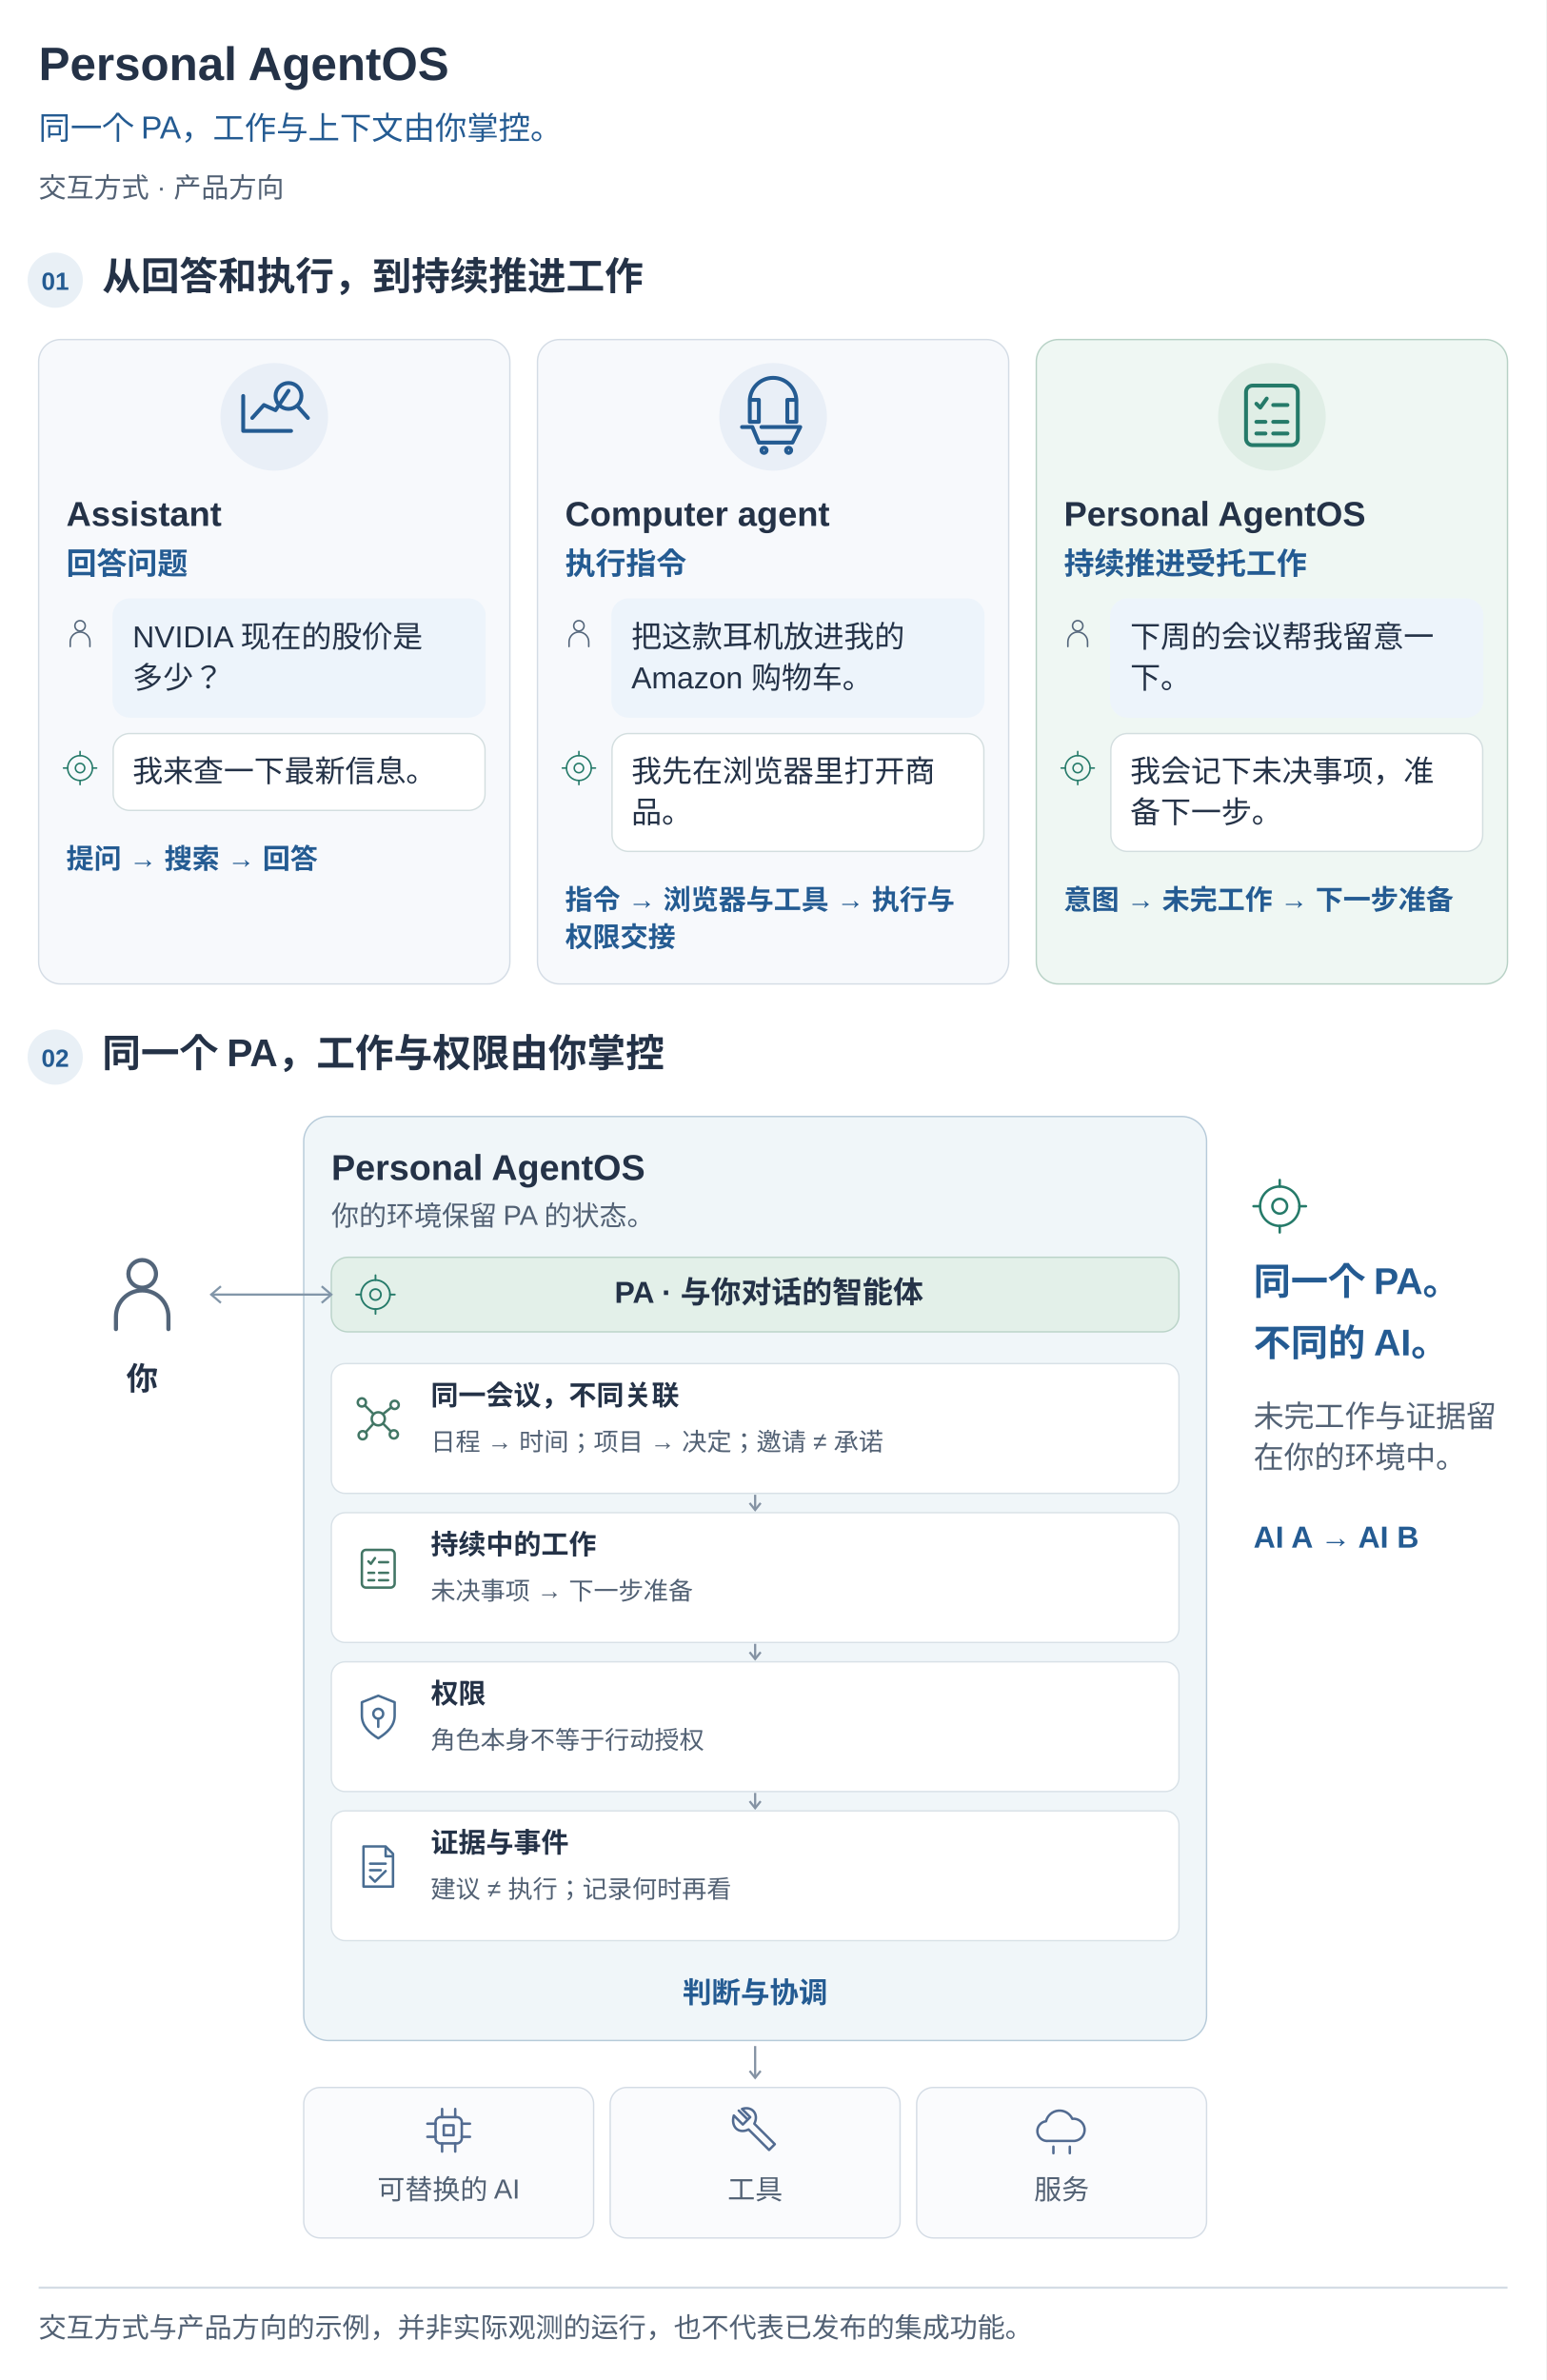
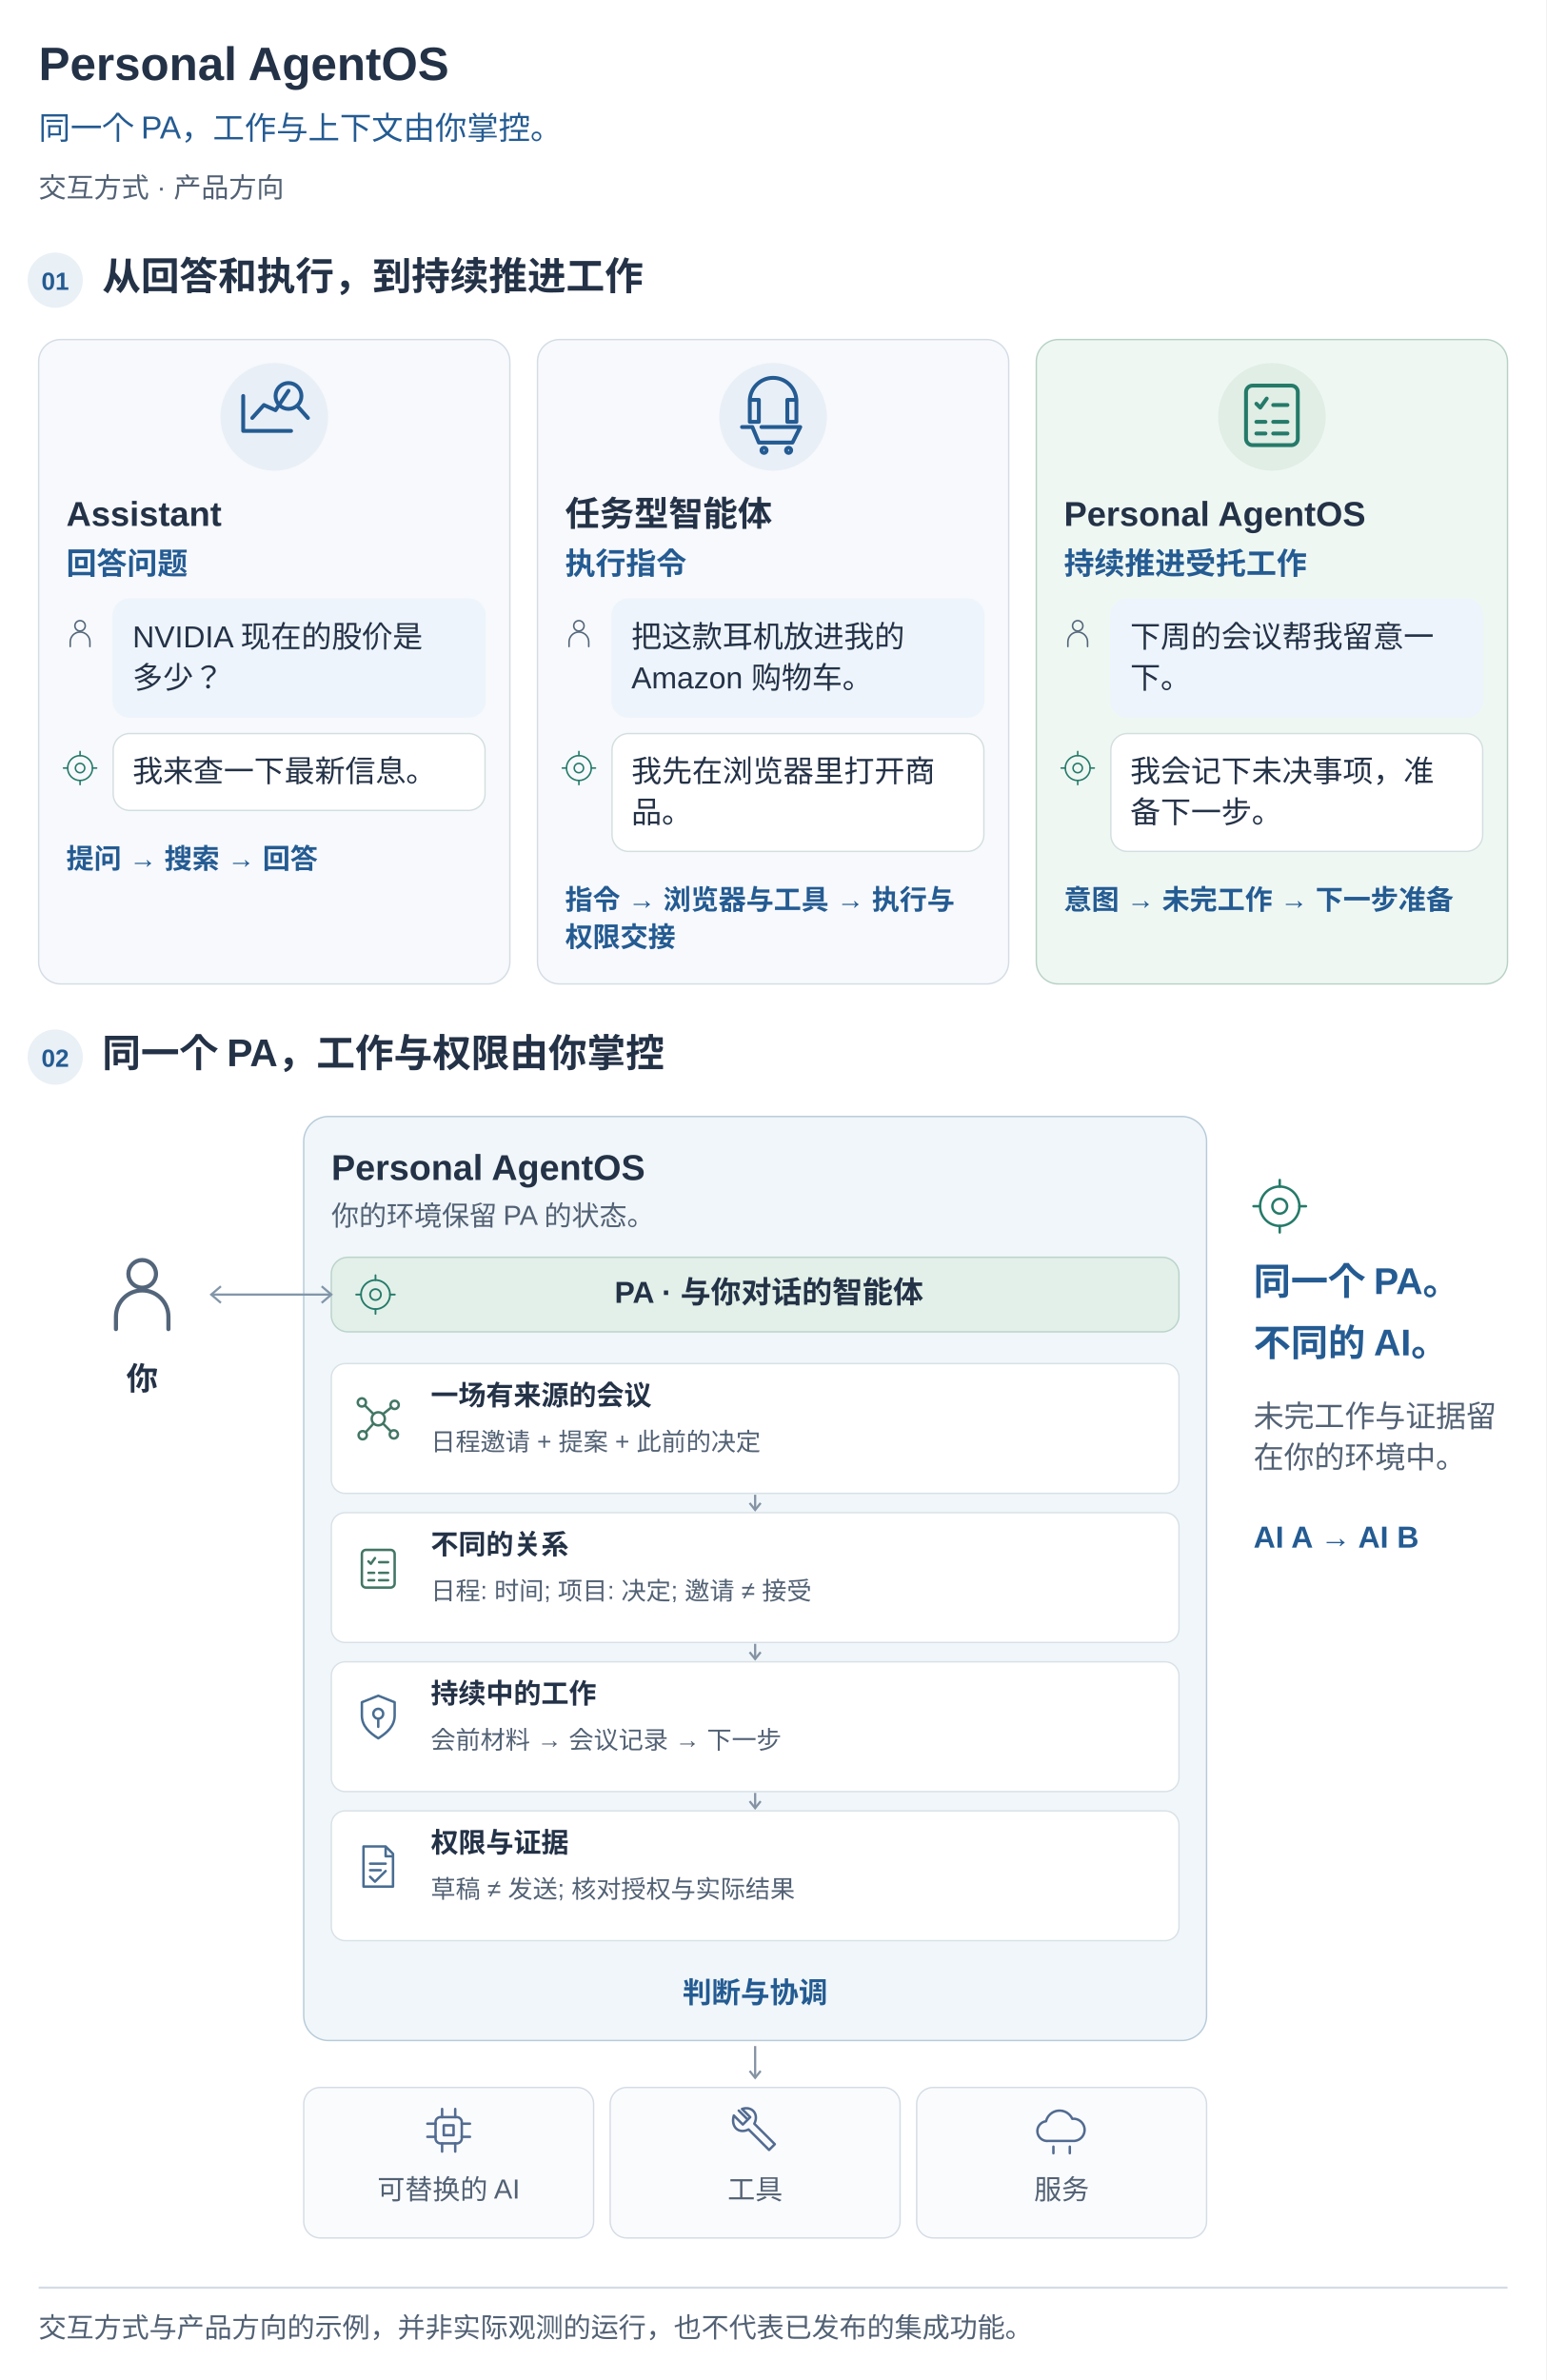
<svg xmlns="http://www.w3.org/2000/svg" width="1120" height="1724" viewBox="0 0 1120 1724" role="img" aria-labelledby="title desc">
  <style>text{font-family:Arial,"Noto Sans",sans-serif;fill:#243247} .bold{font-weight:700} .muted{fill:#526174} .blue{fill:#245b92}</style>
  <rect width="1120" height="1724" fill="#fff" />
  <text x="28" y="58.0" font-size="34" class="bold" text-anchor="start">Personal AgentOS</text>
  <text x="28" y="100.9" font-size="23" class="blue" text-anchor="start">同一个 PA，工作与上下文由你掌控。</text>
  <text x="28" y="142.95" font-size="20" class="muted" text-anchor="start">交互方式 · 产品方向</text>
  <circle cx="40" cy="202.95" r="20" fill="#e9f0f6" stroke="none" />
  <text x="40" y="209.95" font-size="18" class="blue bold" text-anchor="middle">01</text>
  <text x="74" y="209.95" font-size="28" class="bold" text-anchor="start">从回答和执行，到持续推进工作</text>
  <rect x="28.0" y="245.95" width="341.333" height="466.8" rx="16" fill="#f7f9fc" stroke="#d4dce5" />
  <circle cx="198.667" cy="301.95" r="39" fill="#e9eff7" stroke="none" />
  <g transform="translate(168.6667 269.95) scale(0.9375)" fill="none" stroke="#245b92" stroke-width="3" stroke-linecap="round" stroke-linejoin="round">
    <path d="M8 45V18m0 27h37M15 35l9-10 9 4 10-15" />
    <circle cx="43" cy="18" r="10" />
    <path d="m50 26 8 9" />
  </g>
  <text x="48.0" y="380.95" font-size="25" class="bold" text-anchor="start">Assistant</text>
  <text x="48.0" y="415.95" font-size="22" class="blue bold" text-anchor="start">回答问题</text>
  <g transform="translate(46.0 446.95) scale(0.375)" fill="none" stroke="#53657a" stroke-width="3" stroke-linecap="round" stroke-linejoin="round">
    <circle cx="32" cy="17" r="10" />
    <path d="M13 57v-9a19 19 0 0 1 38 0v9" />
  </g>
  <rect x="82.0" y="433.95" width="269.333" height="85.4" rx="12" fill="#edf4fb" stroke="#edf4fb" />
  <text x="96.0" y="468.95" font-size="22" class="" text-anchor="start">NVIDIA 现在的股价是</text>
  <text x="96.0" y="498.65" font-size="22" class="" text-anchor="start">多少？</text>
  <g transform="translate(46.0 544.35) scale(0.375)" fill="none" stroke="#257a69" stroke-width="3" stroke-linecap="round" stroke-linejoin="round">
    <circle cx="32" cy="32" r="24" />
    <circle cx="32" cy="32" r="9" />
    <path d="M32 0v8m0 48v8M0 32h8m48 0h8" />
  </g>
  <rect x="82.0" y="531.35" width="269.333" height="55.7" rx="12" fill="#ffffff" stroke="#d3dedf" />
  <text x="96.0" y="566.35" font-size="22" class="" text-anchor="start">我来查一下最新信息。</text>
  <text x="48.0" y="629.05" font-size="20" class="blue bold" text-anchor="start">提问 → 搜索 → 回答</text>
  <rect x="389.333" y="245.95" width="341.333" height="466.8" rx="16" fill="#f7f9fc" stroke="#d4dce5" />
  <circle cx="560.0" cy="301.95" r="39" fill="#e9eff7" stroke="none" />
  <g transform="translate(530.0 269.95) scale(0.9375)" fill="none" stroke="#245b92" stroke-width="3" stroke-linecap="round" stroke-linejoin="round">
    <path d="M14 29v-7a18 18 0 0 1 36 0v7M14 21h7v17h-7zm29 0h7v17h-7zM8 42h8l5 12h26l6-12H23" />
    <circle cx="25" cy="60" r="2" />
    <circle cx="44" cy="60" r="2" />
  </g>
-   <text x="409.333" y="380.95" font-size="25" class="bold" text-anchor="start">Computer agent</text>
+   <text x="409.333" y="380.95" font-size="25" class="bold" text-anchor="start">任务型智能体</text>
  <text x="409.333" y="415.95" font-size="22" class="blue bold" text-anchor="start">执行指令</text>
  <g transform="translate(407.3333 446.95) scale(0.375)" fill="none" stroke="#53657a" stroke-width="3" stroke-linecap="round" stroke-linejoin="round">
    <circle cx="32" cy="17" r="10" />
    <path d="M13 57v-9a19 19 0 0 1 38 0v9" />
  </g>
  <rect x="443.333" y="433.95" width="269.333" height="85.4" rx="12" fill="#edf4fb" stroke="#edf4fb" />
  <text x="457.333" y="468.95" font-size="22" class="" text-anchor="start">把这款耳机放进我的</text>
  <text x="457.333" y="498.65" font-size="22" class="" text-anchor="start">Amazon 购物车。</text>
  <g transform="translate(407.3333 544.35) scale(0.375)" fill="none" stroke="#257a69" stroke-width="3" stroke-linecap="round" stroke-linejoin="round">
    <circle cx="32" cy="32" r="24" />
    <circle cx="32" cy="32" r="9" />
    <path d="M32 0v8m0 48v8M0 32h8m48 0h8" />
  </g>
  <rect x="443.333" y="531.35" width="269.333" height="85.4" rx="12" fill="#ffffff" stroke="#d3dedf" />
  <text x="457.333" y="566.35" font-size="22" class="" text-anchor="start">我先在浏览器里打开商</text>
  <text x="457.333" y="596.05" font-size="22" class="" text-anchor="start">品。</text>
  <text x="409.333" y="658.75" font-size="20" class="blue bold" text-anchor="start">指令 → 浏览器与工具 → 执行与</text>
  <text x="409.333" y="685.75" font-size="20" class="blue bold" text-anchor="start">权限交接</text>
  <rect x="750.667" y="245.95" width="341.333" height="466.8" rx="16" fill="#eff7f3" stroke="#b7d1c5" />
  <circle cx="921.333" cy="301.95" r="39" fill="#e0eee6" stroke="none" />
  <g transform="translate(891.3333 269.95) scale(0.9375)" fill="none" stroke="#257a69" stroke-width="3" stroke-linecap="round" stroke-linejoin="round">
    <rect x="12" y="10" width="40" height="46" rx="5" />
    <path d="m20 24 3 3 5-7m5 5h11M20 38h7m6 0h11M20 47h7m6 0h11" />
  </g>
  <text x="770.667" y="380.95" font-size="25" class="bold" text-anchor="start">Personal AgentOS</text>
  <text x="770.667" y="415.95" font-size="22" class="blue bold" text-anchor="start">持续推进受托工作</text>
  <g transform="translate(768.6667 446.95) scale(0.375)" fill="none" stroke="#53657a" stroke-width="3" stroke-linecap="round" stroke-linejoin="round">
    <circle cx="32" cy="17" r="10" />
    <path d="M13 57v-9a19 19 0 0 1 38 0v9" />
  </g>
  <rect x="804.667" y="433.95" width="269.333" height="85.4" rx="12" fill="#edf4fb" stroke="#edf4fb" />
  <text x="818.667" y="468.95" font-size="22" class="" text-anchor="start">下周的会议帮我留意一</text>
  <text x="818.667" y="498.65" font-size="22" class="" text-anchor="start">下。</text>
  <g transform="translate(768.6667 544.35) scale(0.375)" fill="none" stroke="#257a69" stroke-width="3" stroke-linecap="round" stroke-linejoin="round">
    <circle cx="32" cy="32" r="24" />
    <circle cx="32" cy="32" r="9" />
    <path d="M32 0v8m0 48v8M0 32h8m48 0h8" />
  </g>
  <rect x="804.667" y="531.35" width="269.333" height="85.4" rx="12" fill="#ffffff" stroke="#d3dedf" />
  <text x="818.667" y="566.35" font-size="22" class="" text-anchor="start">我会记下未决事项，准</text>
  <text x="818.667" y="596.05" font-size="22" class="" text-anchor="start">备下一步。</text>
  <text x="770.667" y="658.75" font-size="20" class="blue bold" text-anchor="start">意图 → 未完工作 → 下一步准备</text>
  <circle cx="40" cy="765.75" r="20" fill="#e9f0f6" stroke="none" />
  <text x="40" y="772.75" font-size="18" class="blue bold" text-anchor="middle">02</text>
  <text x="74" y="772.75" font-size="28" class="bold" text-anchor="start">同一个 PA，工作与权限由你掌控</text>
  <g transform="translate(71 905.75) scale(1.0)" fill="none" stroke="#53657a" stroke-width="3" stroke-linecap="round" stroke-linejoin="round">
    <circle cx="32" cy="17" r="10" />
    <path d="M13 57v-9a19 19 0 0 1 38 0v9" />
  </g>
  <text x="103" y="1006.75" font-size="23" class="bold" text-anchor="middle">你</text>
  <rect x="220" y="808.75" width="654" height="669.35" rx="18" fill="#f0f6f9" stroke="#b6cad9" />
  <text x="240" y="854.75" font-size="26" class="bold" text-anchor="start">Personal AgentOS</text>
  <text x="240" y="887.75" font-size="20" class="muted" text-anchor="start">你的环境保留 PA 的状态。</text>
  <rect x="240" y="910.75" width="614" height="54" rx="12" fill="#e3f0e9" stroke="#bad3c8" />
  <g transform="translate(258 923.75) scale(0.4375)" fill="none" stroke="#257a69" stroke-width="3" stroke-linecap="round" stroke-linejoin="round">
    <circle cx="32" cy="32" r="24" />
    <circle cx="32" cy="32" r="9" />
    <path d="M32 0v8m0 48v8M0 32h8m48 0h8" />
  </g>
  <text x="557.0" y="943.75" font-size="22" class="bold" text-anchor="middle">PA · 与你对话的智能体</text>
  <path d="M153 937.75H240" fill="none" stroke="#8296a9" stroke-width="1.6" />
  <path d="M160 931.75L153 937.75L160 943.75M233 931.75L240 937.75L233 943.75" fill="none" stroke="#8296a9" stroke-width="1.6" />
  <rect x="240" y="987.75" width="614" height="94" rx="10" fill="#fff" stroke="#d8e1e7" />
  <g transform="translate(255 1008.75) scale(0.59375)" fill="none" stroke="#427665" stroke-width="3" stroke-linecap="round" stroke-linejoin="round">
    <circle cx="32" cy="32" r="8" />
    <circle cx="12" cy="12" r="5" />
    <circle cx="52" cy="15" r="5" />
    <circle cx="13" cy="52" r="5" />
    <circle cx="51" cy="51" r="5" />
    <path d="m16 16 10 10m12 0 10-8M17 48l9-10m12 0 9 9" />
  </g>
-   <text x="312" y="1017.75" font-size="20" class="bold" text-anchor="start">同一会议，不同关联</text>
-   <text x="312" y="1050.75" font-size="18" class="muted" text-anchor="start">日程 → 时间；项目 → 决定；邀请 ≠ 承诺</text>
+   <text x="312" y="1017.75" font-size="20" class="bold" text-anchor="start">一场有来源的会议</text>
+   <text x="312" y="1050.75" font-size="18" class="muted" text-anchor="start">日程邀请 + 提案 + 此前的决定</text>
  <path d="M547.0 1082.75 L547.0 1093.75" fill="none" stroke="#8492a3" stroke-width="1.6" />
  <path d="M543.0 1088.75 L547.0 1093.75 L551.0 1088.75" fill="none" stroke="#8492a3" stroke-width="1.6" />
  <rect x="240" y="1095.75" width="614" height="94" rx="10" fill="#fff" stroke="#d8e1e7" />
  <g transform="translate(255 1116.75) scale(0.59375)" fill="none" stroke="#427665" stroke-width="3" stroke-linecap="round" stroke-linejoin="round">
    <rect x="12" y="10" width="40" height="46" rx="5" />
    <path d="m20 24 3 3 5-7m5 5h11M20 38h7m6 0h11M20 47h7m6 0h11" />
  </g>
-   <text x="312" y="1125.75" font-size="20" class="bold" text-anchor="start">持续中的工作</text>
-   <text x="312" y="1158.75" font-size="18" class="muted" text-anchor="start">未决事项 → 下一步准备</text>
+   <text x="312" y="1125.75" font-size="20" class="bold" text-anchor="start">不同的关系</text>
+   <text x="312" y="1158.75" font-size="18" class="muted" text-anchor="start">日程: 时间; 项目: 决定; 邀请 ≠ 接受</text>
  <path d="M547.0 1190.75 L547.0 1201.75" fill="none" stroke="#8492a3" stroke-width="1.6" />
  <path d="M543.0 1196.75 L547.0 1201.75 L551.0 1196.75" fill="none" stroke="#8492a3" stroke-width="1.6" />
  <rect x="240" y="1203.75" width="614" height="94" rx="10" fill="#fff" stroke="#d8e1e7" />
  <g transform="translate(255 1224.75) scale(0.59375)" fill="none" stroke="#496d92" stroke-width="3" stroke-linecap="round" stroke-linejoin="round">
    <path d="M32 6 52 14v16c0 13-9 21-20 28-11-7-20-15-20-28V14z" />
    <circle cx="32" cy="28" r="6" />
    <path d="M32 34v10" />
  </g>
-   <text x="312" y="1233.75" font-size="20" class="bold" text-anchor="start">权限</text>
-   <text x="312" y="1266.75" font-size="18" class="muted" text-anchor="start">角色本身不等于行动授权</text>
+   <text x="312" y="1233.75" font-size="20" class="bold" text-anchor="start">持续中的工作</text>
+   <text x="312" y="1266.75" font-size="18" class="muted" text-anchor="start">会前材料 → 会议记录 → 下一步</text>
  <path d="M547.0 1298.75 L547.0 1309.75" fill="none" stroke="#8492a3" stroke-width="1.6" />
  <path d="M543.0 1304.75 L547.0 1309.75 L551.0 1304.75" fill="none" stroke="#8492a3" stroke-width="1.6" />
  <rect x="240" y="1311.75" width="614" height="94" rx="10" fill="#fff" stroke="#d8e1e7" />
  <g transform="translate(255 1332.75) scale(0.59375)" fill="none" stroke="#496d92" stroke-width="3" stroke-linecap="round" stroke-linejoin="round">
    <path d="M14 8h27l9 9v40H14zM41 8v12h9M22 29h19m-19 8h13m-13 8 6 6 13-13" />
  </g>
-   <text x="312" y="1341.75" font-size="20" class="bold" text-anchor="start">证据与事件</text>
-   <text x="312" y="1374.75" font-size="18" class="muted" text-anchor="start">建议 ≠ 执行；记录何时再看</text>
+   <text x="312" y="1341.75" font-size="20" class="bold" text-anchor="start">权限与证据</text>
+   <text x="312" y="1374.75" font-size="18" class="muted" text-anchor="start">草稿 ≠ 发送; 核对授权与实际结果</text>
  <text x="547.0" y="1450.75" font-size="21" class="blue bold" text-anchor="middle">判断与协调</text>
  <path d="M547.0 1482.1 L547.0 1505.1" fill="none" stroke="#8492a3" stroke-width="1.6" />
  <path d="M543.0 1500.1 L547.0 1505.1 L551.0 1500.1" fill="none" stroke="#8492a3" stroke-width="1.6" />
  <rect x="220.0" y="1512.1" width="210.0" height="109" rx="12" fill="#fafbfd" stroke="#d4dce5" />
  <g transform="translate(306.0 1524.1) scale(0.59375)" fill="none" stroke="#526b91" stroke-width="3" stroke-linecap="round" stroke-linejoin="round">
    <rect x="16" y="16" width="32" height="32" rx="6" />
    <path d="M24 6v10m16-10v10M24 48v10m16-10v10M6 24h10M6 40h10m32-16h10M48 40h10M26 26h12v12H26z" />
  </g>
  <text x="325.0" y="1593.1" font-size="20" class="muted" text-anchor="middle">可替换的 AI</text>
  <rect x="442.0" y="1512.1" width="210.0" height="109" rx="12" fill="#fafbfd" stroke="#d4dce5" />
  <g transform="translate(528.0 1524.1) scale(0.59375)" fill="none" stroke="#526b91" stroke-width="3" stroke-linecap="round" stroke-linejoin="round">
    <path d="m12 8 11 11-6 6L6 14c-4 14 6 23 18 17l25 25 7-7-25-25C37 12 28 2 16 6l10 10-7 7" />
  </g>
  <text x="547.0" y="1593.1" font-size="20" class="muted" text-anchor="middle">工具</text>
  <rect x="664.0" y="1512.1" width="210.0" height="109" rx="12" fill="#fafbfd" stroke="#d4dce5" />
  <g transform="translate(750.0 1524.1) scale(0.59375)" fill="none" stroke="#526b91" stroke-width="3" stroke-linecap="round" stroke-linejoin="round">
    <path d="M16 45a12 12 0 0 1-3-24 17 17 0 0 1 32-3 13 13 0 0 1 3 27H16zM22 52v8m20-8v8" />
  </g>
  <text x="769.0" y="1593.1" font-size="20" class="muted" text-anchor="middle">服务</text>
  <g transform="translate(908 854.75) scale(0.59375)" fill="none" stroke="#257a69" stroke-width="3" stroke-linecap="round" stroke-linejoin="round">
    <circle cx="32" cy="32" r="24" />
    <circle cx="32" cy="32" r="9" />
    <path d="M32 0v8m0 48v8M0 32h8m48 0h8" />
  </g>
  <text x="908" y="937.75" font-size="27" class="blue bold" text-anchor="start">同一个 PA。</text>
  <text x="908" y="982.2" font-size="27" class="blue bold" text-anchor="start">不同的 AI。</text>
  <text x="908" y="1033.65" font-size="22" class="muted" text-anchor="start">未完工作与证据留</text>
  <text x="908" y="1063.35" font-size="22" class="muted" text-anchor="start">在你的环境中。</text>
  <text x="908" y="1121.05" font-size="22" class="blue bold" text-anchor="start">AI A → AI B</text>
  <path d="M28 1657.1H1092" fill="none" stroke="#d4dce5" stroke-width="1.6" />
  <text x="28" y="1693.1" font-size="20" class="muted" text-anchor="start">交互方式与产品方向的示例，并非实际观测的运行，也不代表已发布的集成功能。</text>
</svg>
